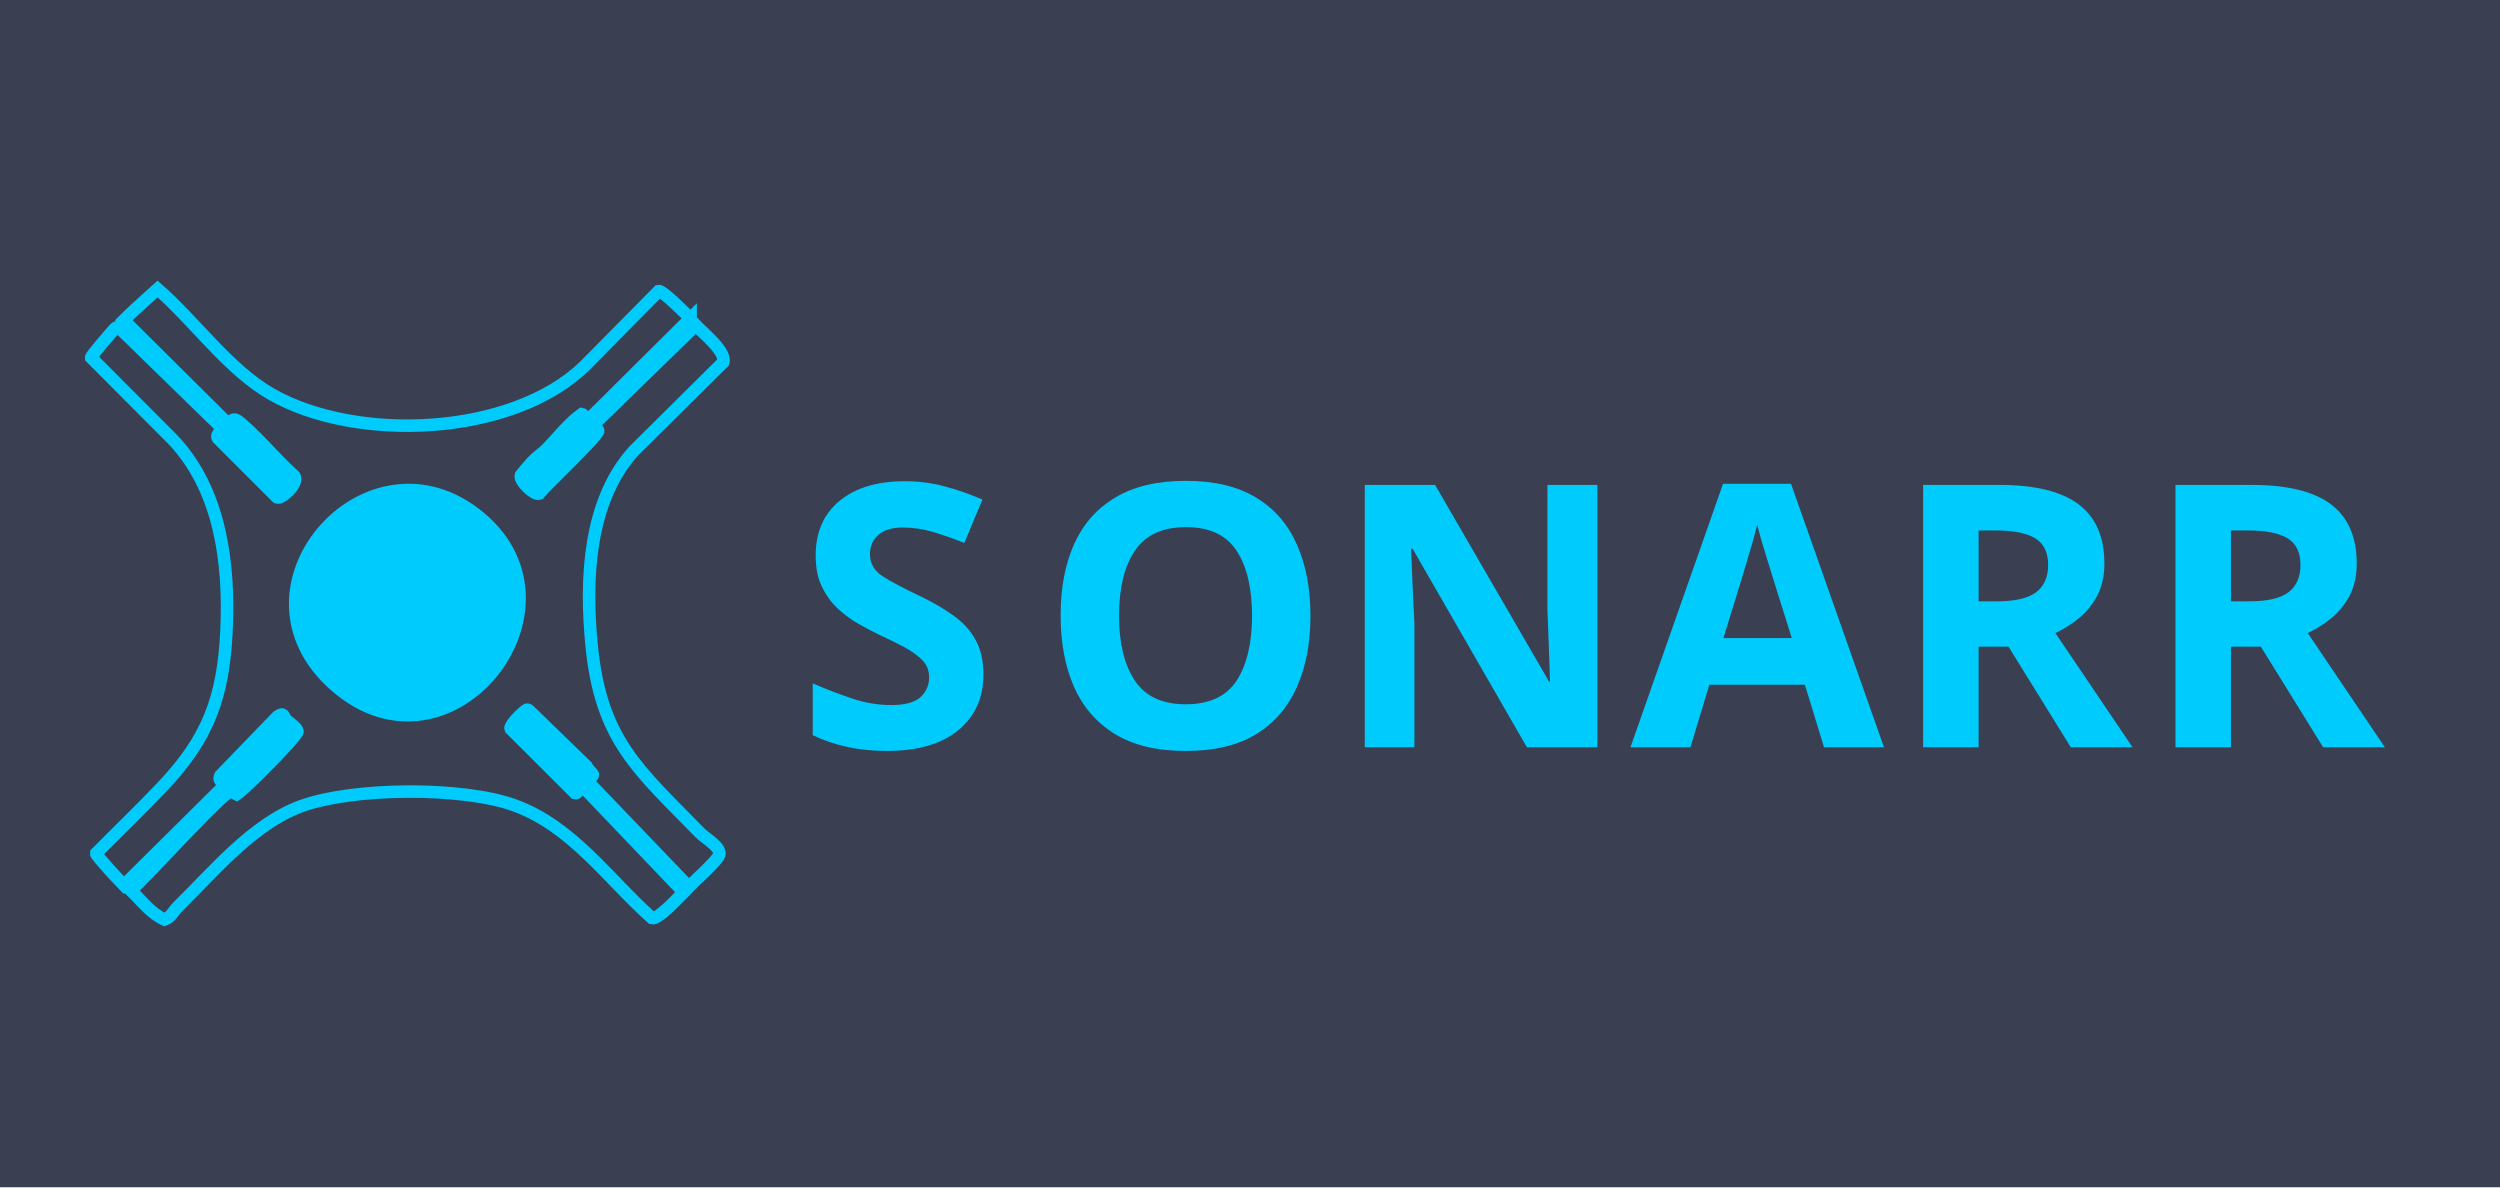
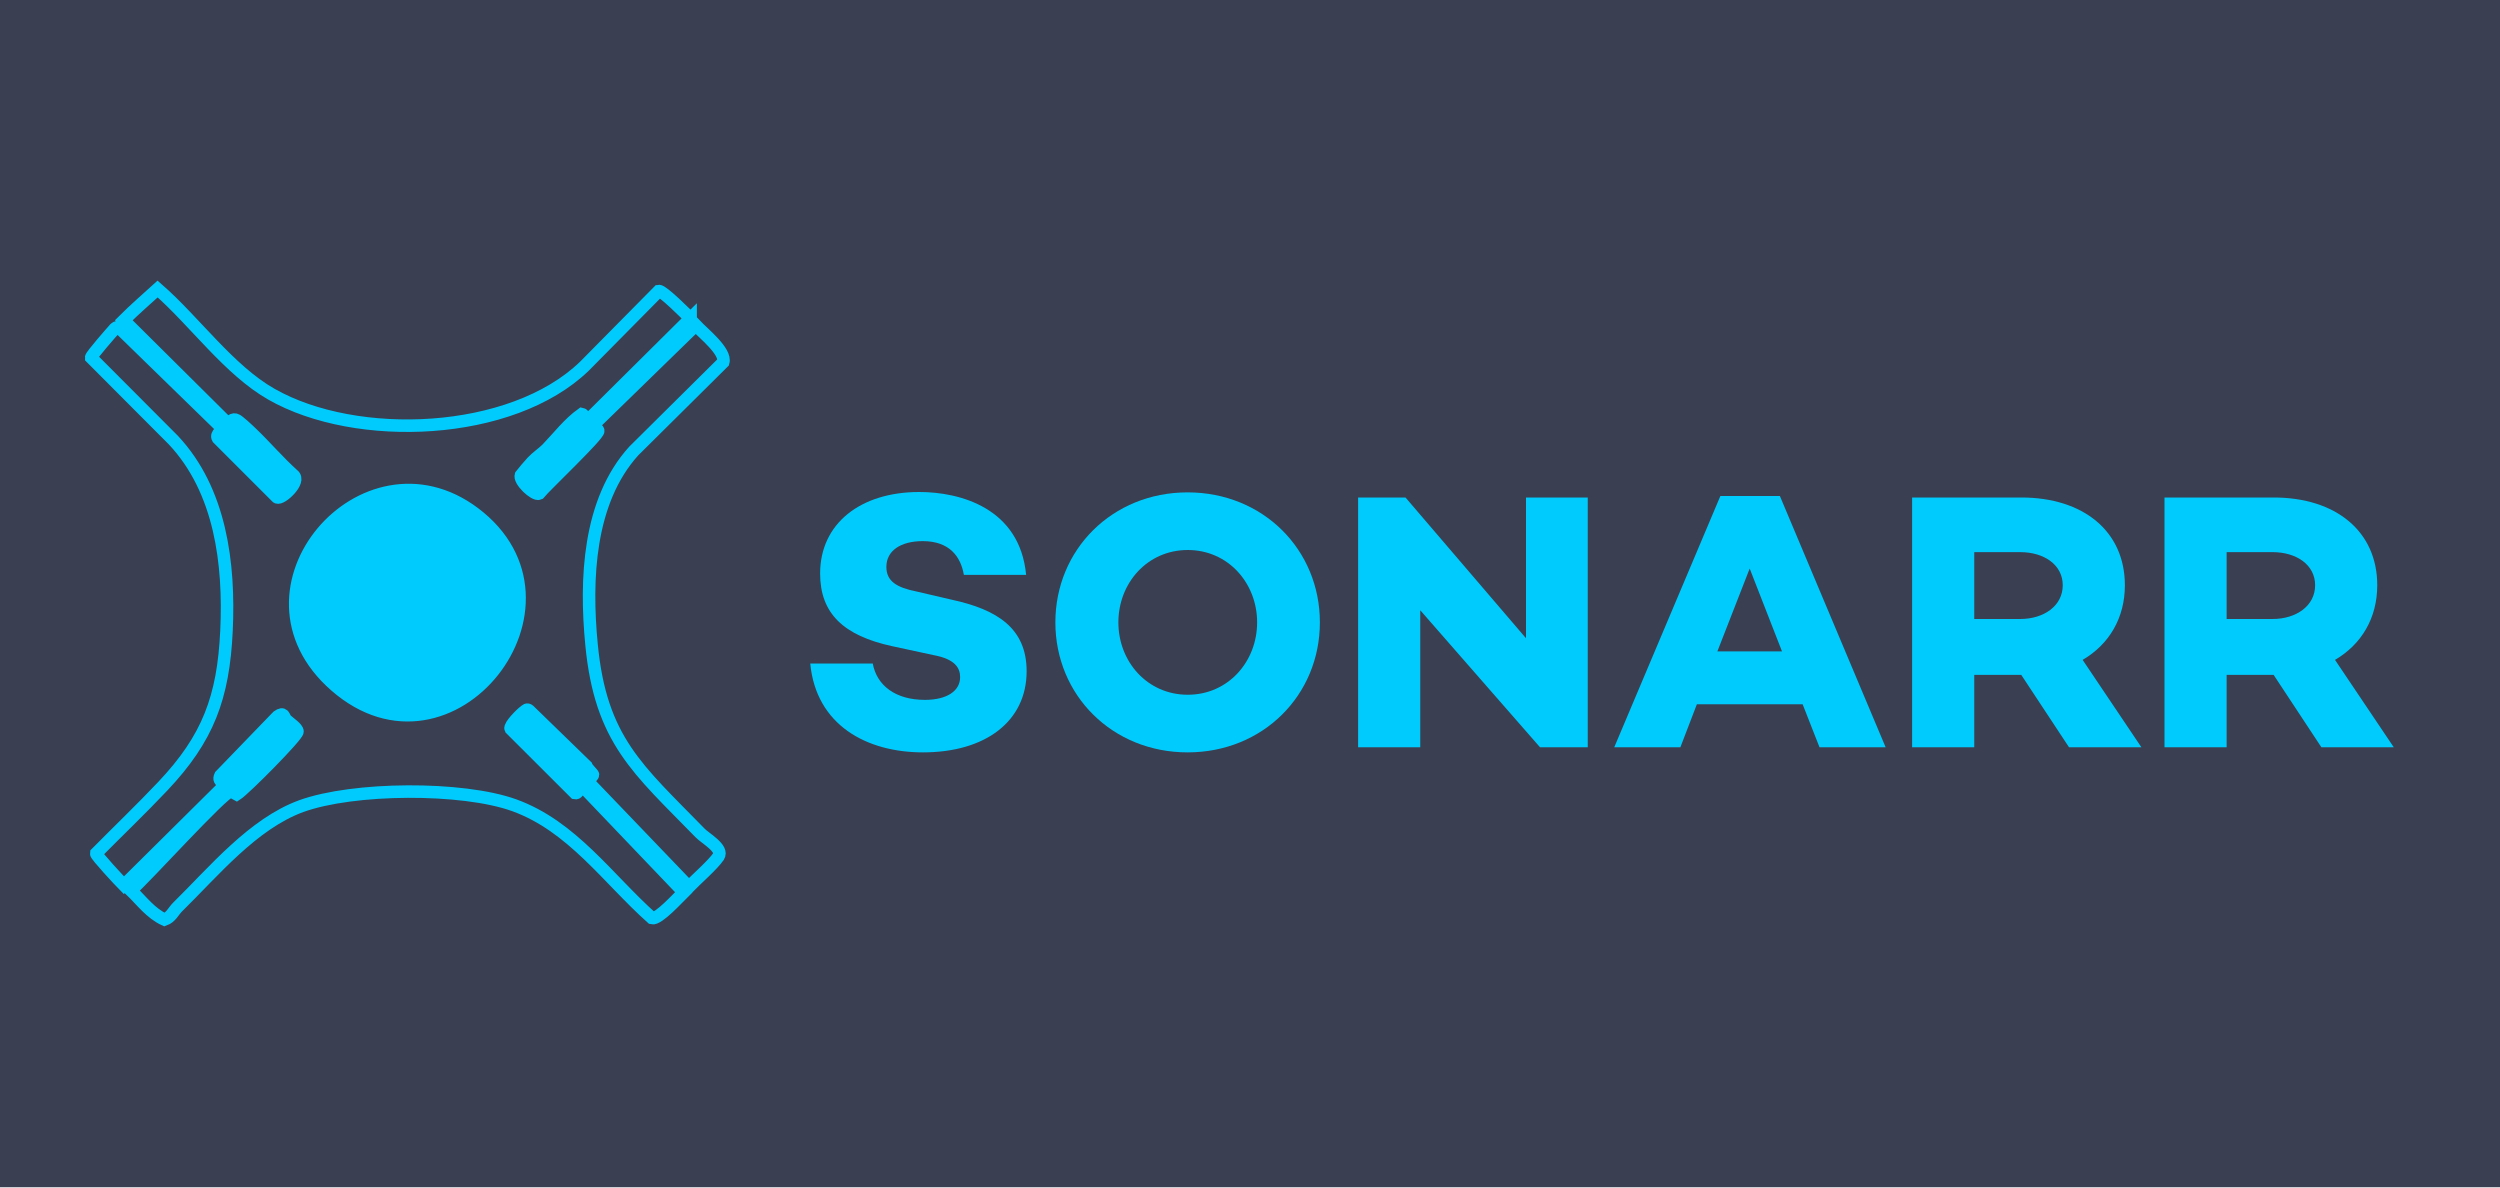
<svg xmlns="http://www.w3.org/2000/svg" id="Layer_1" viewBox="0 0 200 94.98">
  <defs>
-     <style>.cls-1{font-family:Campton-Bold, Campton;font-size:29.39px;font-weight:700;}.cls-1,.cls-2{fill:#00cbfd;}.cls-3{fill:#3a4052;}.cls-4{fill:none;stroke:#00cbfd;stroke-miterlimit:10;}.cls-5{letter-spacing:-.01em;}.cls-6{letter-spacing:-.01em;}</style>
+     <style>.cls-1{fill:#3a4052;}.cls-2{fill:#00cbfd;}.cls-3{fill:none;stroke:#00cbfd;stroke-miterlimit:10;}</style>
  </defs>
-   <rect class="cls-3" x="-1.18" y="-1.86" width="204.71" height="96.84" />
-   <text class="cls-1" transform="translate(63.66 59.78)">
-     <tspan class="cls-5" x="0" y="0">S</tspan>
-     <tspan x="19.49" y="0">ONA</tspan>
-     <tspan class="cls-6" x="87.55" y="0">R</tspan>
-     <tspan x="107.74" y="0">R</tspan>
-   </text>
+   <rect class="cls-1" x="-1.18" y="-1.86" width="204.71" height="96.84" />
+   <path class="cls-2" d="M82.11,45.99h-5c-.26-1.5-1.18-2.7-3.29-2.7-1.76,0-2.91.76-2.91,2.06,0,1.15.82,1.65,2.41,1.97l2.79.65c3.67.79,6.02,2.29,6.02,5.73,0,4-3.29,6.49-8.29,6.49-4.5,0-8.55-2.17-9.02-7.11h5c.32,1.76,1.82,2.91,4.17,2.91,1.76,0,2.82-.71,2.82-1.82,0-.71-.38-1.44-2.12-1.76l-3.29-.71c-3.94-.85-5.79-2.64-5.79-5.82,0-4,3.23-6.52,7.93-6.52,3.23,0,8.05,1.26,8.55,6.64Z" />
+   <path class="cls-2" d="M105.59,49.79c0,5.82-4.55,10.4-10.58,10.4s-10.58-4.58-10.58-10.4,4.55-10.4,10.58-10.4,10.58,4.58,10.58,10.4ZM100.57,49.79c0-3.14-2.32-5.79-5.55-5.79s-5.55,2.64-5.55,5.79,2.32,5.79,5.55,5.79,5.55-2.65,5.55-5.79Z" />
+   <path class="cls-2" d="M127.02,59.78h-3.82l-9.58-10.96v10.96h-4.97v-19.98h3.79l9.64,11.26v-11.26h4.94v19.98Z" />
+   <path class="cls-2" d="M135.75,56.34l-1.32,3.44h-5.29l8.49-20.1h4.76l8.46,20.1h-5.29l-1.35-3.44h-8.46ZM139.98,45.47l-2.59,6.64h5.17l-2.59-6.64Z" />
+   <path class="cls-2" d="M161.7,53.99h-3.76v5.79h-4.97v-19.98h8.73c4.97,0,8.29,2.7,8.29,7.02,0,2.62-1.26,4.73-3.38,5.97l4.7,6.99h-5.79l-3.82-5.79ZM161.61,49.52c1.91,0,3.41-1.06,3.41-2.7s-1.5-2.65-3.41-2.65h-3.67v5.35h3.67Z" />
+   <path class="cls-2" d="M181.89,53.99h-3.76v5.79h-4.97v-19.98h8.73c4.97,0,8.29,2.7,8.29,7.02,0,2.62-1.26,4.73-3.38,5.97l4.7,6.99h-5.79l-3.82-5.79ZM181.8,49.52c1.91,0,3.41-1.06,3.41-2.7s-1.5-2.65-3.41-2.65h-3.67v5.35h3.67Z" />
  <g id="i3JoOo.tif">
-     <path class="cls-4" d="M55.25,25.46l-8.07,8.01c-.28.22-.47-.32-.63-.35-1.04.74-1.88,1.84-2.78,2.78-.3.31-.87.7-1.18,1.04-.13.15-.88.99-.91,1.05-.21.45,1.09,1.66,1.44,1.5.52-.64,4.8-4.69,4.74-5.03-.03-.19-.49-.35-.34-.51l8.14-7.93c.59.63,2.45,2.1,2.2,2.96l-7.16,7.1c-3.64,4.02-3.88,10.3-3.38,15.46.73,7.68,3.72,10,8.69,15.1.41.43,1.9,1.24,1.47,1.88s-1.78,1.83-2.37,2.43l-8-8.34c-.1-.23.33-.51.33-.63,0-.07-.48-.51-.53-.69l-4.59-4.46c-.16-.13-.23-.02-.35.07-.25.17-1.24,1.16-1.12,1.4l5.16,5.15c.34.07.24-.76.84-.29l7.85,8.22c-.43.42-2.04,2.2-2.54,2.07-3.55-3.17-6.38-7.35-11.02-9.03-4.16-1.5-12.88-1.44-17.04.07-3.86,1.41-6.99,5.22-9.88,8.06-.35.34-.53.83-1.06,1.02-1.11-.51-1.84-1.52-2.69-2.34,1.02-.84,7.43-7.95,8-7.93.17,0,.3.19.45.26.66-.42,4.88-4.68,4.88-5.04,0-.27-.65-.69-.89-.92s-.16-.68-.7-.29l-4.58,4.74c-.29.64.56.38.28.84l-8,7.93c-.28-.28-2.25-2.39-2.22-2.55,1.78-1.8,3.6-3.54,5.34-5.38,3.61-3.82,4.84-7.09,5.09-12.44s-.47-11.21-4.25-15.24l-6.58-6.6c-.01-.16,1.65-2.05,1.91-2.34.12-.12.27-.09.28-.1l8.28,8.07c.09.21-.54.46-.33.82l4.73,4.73c.34.2,1.96-1.29,1.3-1.79-1.17-1.05-2.2-2.27-3.33-3.35-.23-.22-1.08-1.04-1.29-1.08-.33-.08-.45.34-.73.2l-8.21-8.15c.87-.87,1.8-1.67,2.71-2.5,2.96,2.58,5.7,6.48,9.11,8.42,6.79,3.87,19.19,3.39,25.03-2.24l5.95-6.02c.3-.05,2.22,1.87,2.55,2.21ZM26.83,54.86c9.24,8.08,20.72-6.6,11.1-13.82-8.81-6.61-19.89,6.14-11.1,13.82Z" />
+     <path class="cls-3" d="M55.25,25.46l-8.07,8.01c-.28.22-.47-.32-.63-.35-1.04.74-1.88,1.84-2.78,2.78-.3.31-.87.7-1.18,1.04-.13.15-.88.99-.91,1.05-.21.45,1.09,1.66,1.44,1.5.52-.64,4.8-4.69,4.74-5.03-.03-.19-.49-.35-.34-.51l8.14-7.93c.59.63,2.45,2.1,2.2,2.96l-7.16,7.1c-3.64,4.02-3.88,10.3-3.38,15.46.73,7.68,3.72,10,8.69,15.1.41.43,1.9,1.24,1.47,1.88s-1.78,1.83-2.37,2.43l-8-8.34c-.1-.23.33-.51.33-.63,0-.07-.48-.51-.53-.69l-4.59-4.46c-.16-.13-.23-.02-.35.07-.25.17-1.24,1.16-1.12,1.4l5.16,5.15c.34.07.24-.76.84-.29l7.85,8.22c-.43.42-2.04,2.2-2.54,2.07-3.55-3.17-6.38-7.35-11.02-9.03-4.16-1.5-12.88-1.44-17.04.07-3.86,1.41-6.99,5.22-9.88,8.06-.35.34-.53.83-1.06,1.02-1.11-.51-1.84-1.52-2.69-2.34,1.02-.84,7.43-7.95,8-7.93.17,0,.3.19.45.26.66-.42,4.88-4.68,4.88-5.04,0-.27-.65-.69-.89-.92s-.16-.68-.7-.29l-4.58,4.74c-.29.64.56.38.28.84l-8,7.93c-.28-.28-2.25-2.39-2.22-2.55,1.78-1.8,3.6-3.54,5.34-5.38,3.61-3.82,4.84-7.09,5.09-12.44s-.47-11.21-4.25-15.24l-6.58-6.6c-.01-.16,1.65-2.05,1.91-2.34.12-.12.27-.09.28-.1l8.28,8.07c.09.21-.54.46-.33.82l4.73,4.73c.34.2,1.96-1.29,1.3-1.79-1.17-1.05-2.2-2.27-3.33-3.35-.23-.22-1.08-1.04-1.29-1.08-.33-.08-.45.34-.73.2l-8.21-8.15c.87-.87,1.8-1.67,2.71-2.5,2.96,2.58,5.7,6.48,9.11,8.42,6.79,3.87,19.19,3.39,25.03-2.24l5.95-6.02c.3-.05,2.22,1.87,2.55,2.21ZM26.83,54.86c9.24,8.08,20.72-6.6,11.1-13.82-8.81-6.61-19.89,6.14-11.1,13.82Z" />
    <path class="cls-2" d="M54.7,71.36l-7.85-8.22c-.6-.47-.5.36-.84.29l-5.16-5.15c-.12-.24.87-1.23,1.12-1.4.12-.08.19-.2.35-.07l4.59,4.46c.05.18.53.62.53.69,0,.12-.43.4-.33.63l8,8.34c-.14.14-.28.28-.42.42Z" />
    <path class="cls-2" d="M55.67,26.01l-8.14,7.93c-.15.15.31.32.34.51.06.34-4.23,4.38-4.74,5.03-.35.16-1.65-1.05-1.44-1.5.03-.06.78-.9.91-1.05.31-.34.88-.73,1.18-1.04.9-.94,1.73-2.04,2.78-2.78.16.03.35.57.63.35l8.07-8.01c.25.25.33.47.42.56Z" />
    <path class="cls-2" d="M9.91,25.6l8.21,8.15c.28.14.4-.28.73-.2.21.05,1.06.86,1.29,1.08,1.13,1.08,2.16,2.31,3.33,3.35.66.5-.96,1.98-1.3,1.79l-4.73-4.73c-.21-.36.42-.61.33-.82l-8.28-8.07c.08-.08.17-.31.42-.56Z" />
    <path class="cls-2" d="M9.91,70.8l8-7.93c.28-.46-.58-.19-.28-.84l4.58-4.74c.54-.4.46.04.7.29s.89.66.89.92c0,.35-4.22,4.62-4.88,5.04-.15-.07-.28-.26-.45-.26-.56-.02-6.97,7.09-8,7.93-.08-.07-.31-.16-.56-.42Z" />
    <path class="cls-2" d="M26.83,54.86c-8.78-7.68,2.29-20.43,11.1-13.82,9.61,7.21-1.86,21.9-11.1,13.82Z" />
  </g>
</svg>
